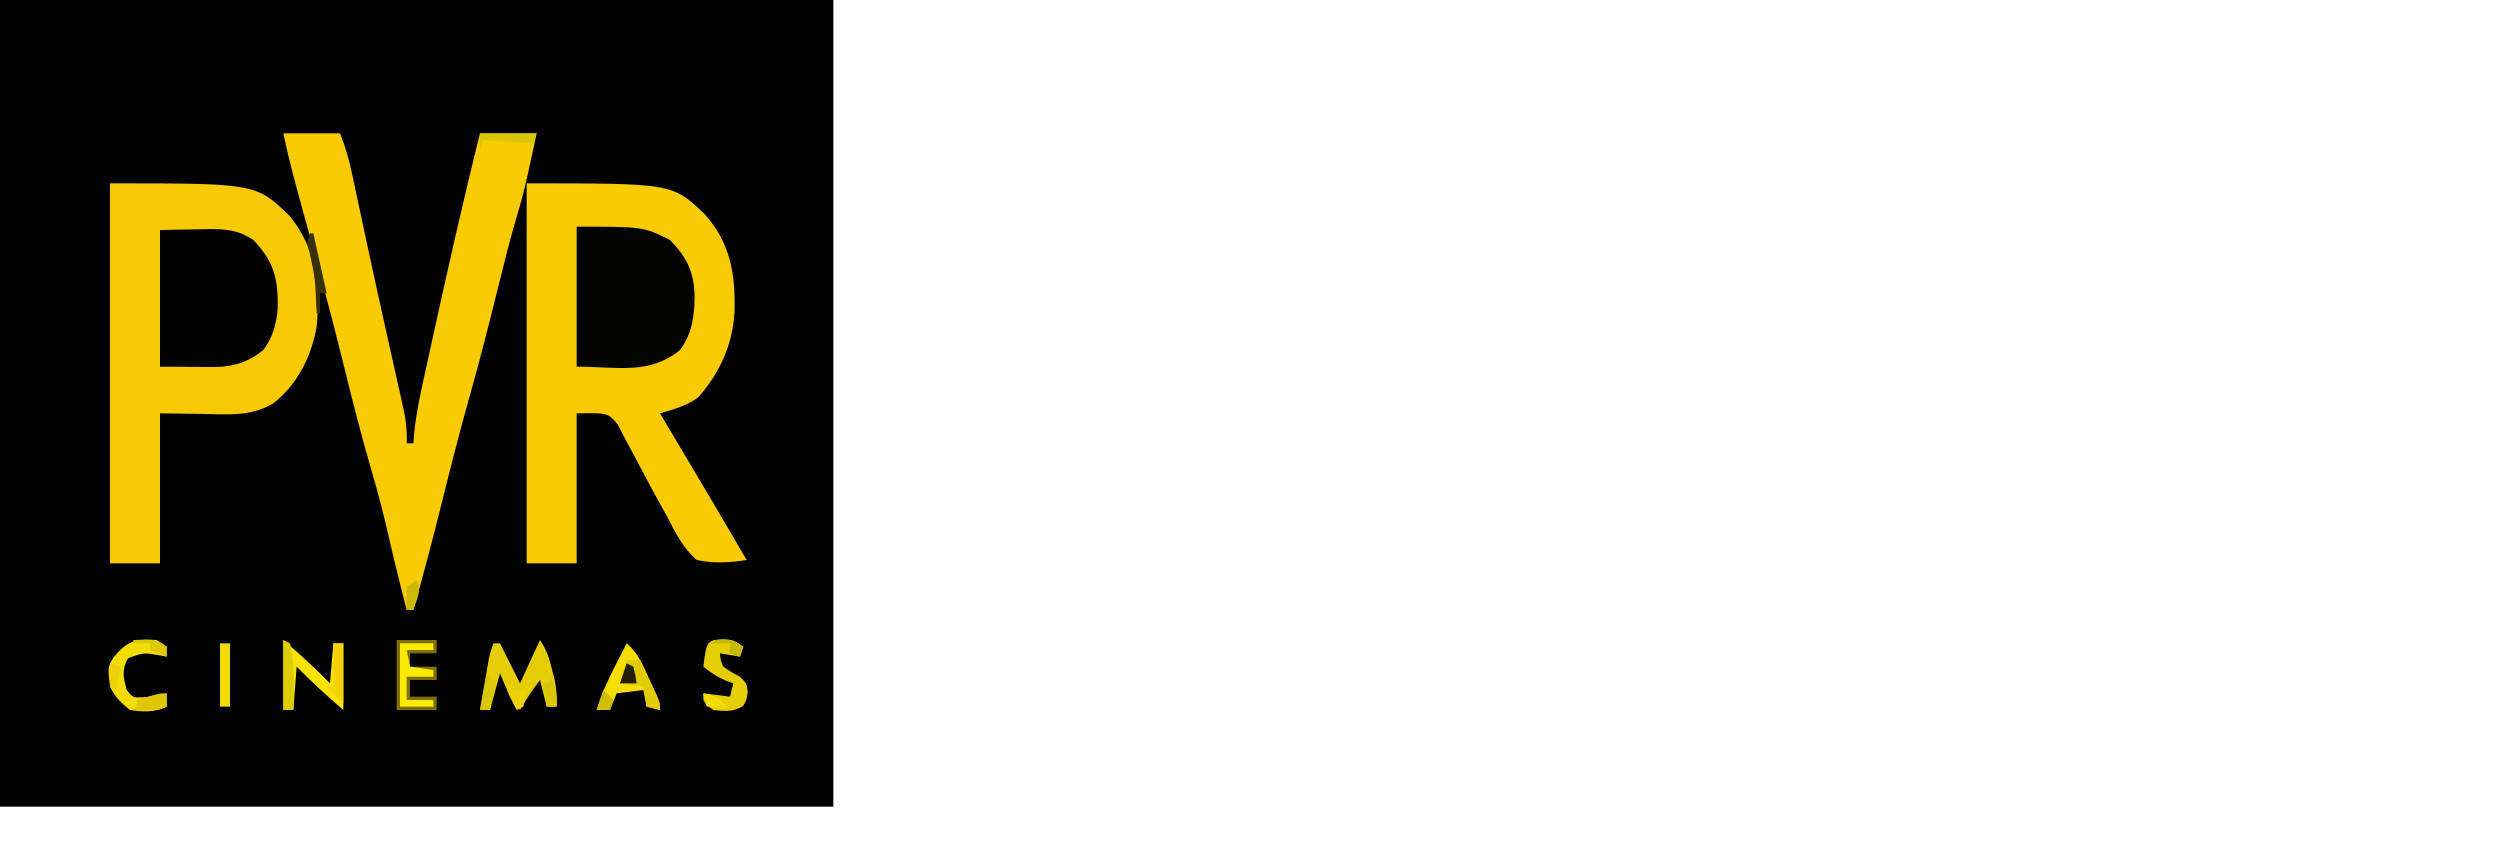
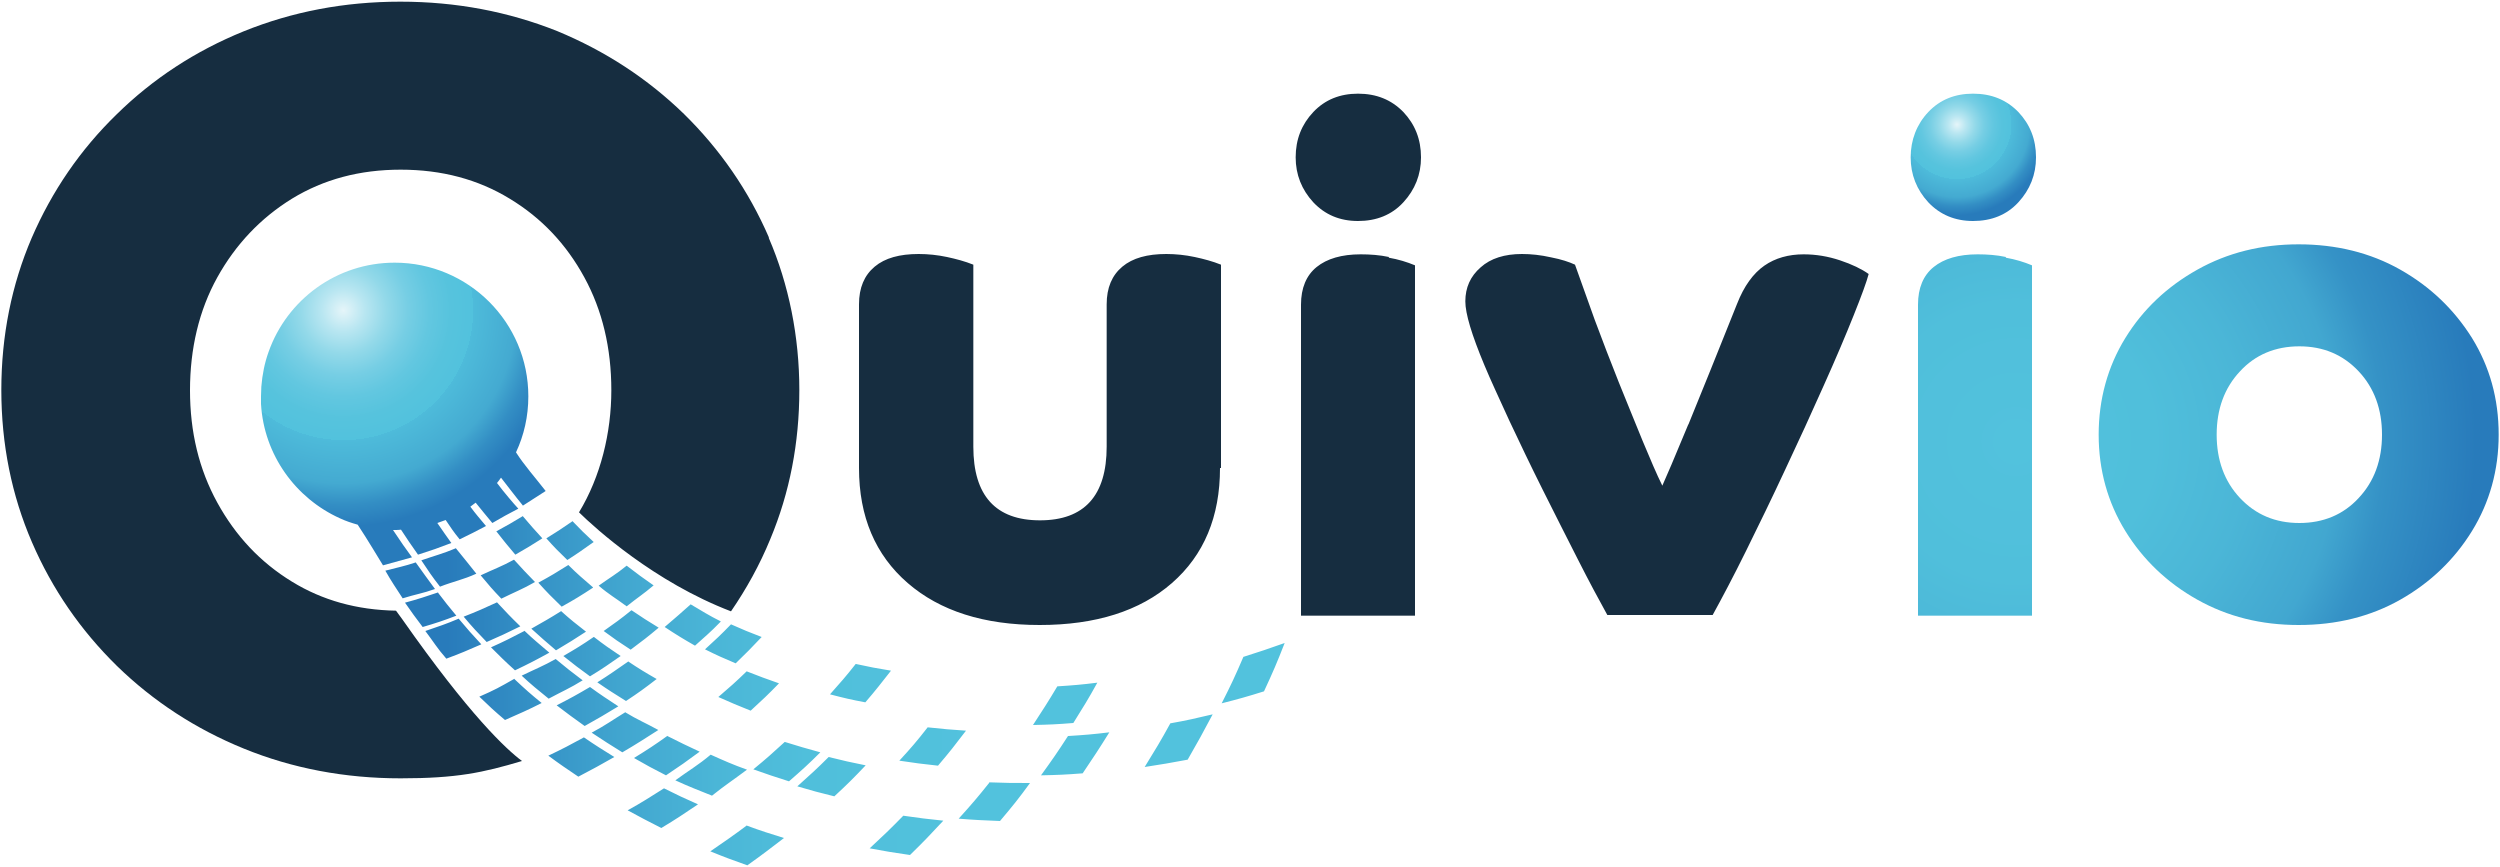
- <svg xmlns="http://www.w3.org/2000/svg" version="1.1" width="750" height="260">
-   <path d="M0 0 C82.5 0 165 0 250 0 C250 79.86 250 159.72 250 242 C167.5 242 85 242 0 242 C0 162.14 0 82.28 0 0 Z " fill="#010000" transform="translate(0,0)" />
-   <path d="M0 0 C43.64 0 43.64 0 53.25 9.08 C61.09 17.67 62.67 27.23 62.37 38.57 C61.77 48.49 57.97 56.82 51.45 64.23 C47.94 66.76 44.13 67.81 40 69 C40.54 69.91 41.08 70.81 41.63 71.75 C43.67 75.17 45.7 78.59 47.73 82.01 C48.61 83.48 49.48 84.95 50.35 86.42 C55.61 95.26 60.84 104.11 66 113 C60.69 113.82 56.24 114.09 51 113 C46.85 109.32 44.6 104.8 42.12 99.94 C41.41 98.64 40.69 97.35 39.96 96.07 C37.91 92.41 35.95 88.71 34 85 C32.72 82.56 31.44 80.13 30.11 77.72 C29.15 75.96 28.24 74.18 27.35 72.39 C24.38 68.86 24.38 68.86 15 69 C15 83.85 15 98.7 15 114 C10.05 114 5.1 114 0 114 C0 76.38 0 38.76 0 0 Z " fill="#F8CB05" transform="translate(158,55)" />
-   <path d="M0 0 C43.81 0 43.81 0 54 9.88 C61.95 19.98 63.16 30.49 62 43 C60.41 51.99 56.26 60.31 49 66 C42.36 69.97 35.61 69.34 28.06 69.19 C23.75 69.13 19.44 69.06 15 69 C15 83.85 15 98.7 15 114 C10.05 114 5.1 114 0 114 C0 76.38 0 38.76 0 0 Z " fill="#F7CA05" transform="translate(33,55)" />
-   <path d="M0 0 C5.61 0 11.22 0 17 0 C18.66 4.14 19.76 7.99 20.66 12.32 C20.89 13.39 20.89 13.39 21.13 14.49 C21.46 16.04 21.79 17.59 22.11 19.14 C22.99 23.29 23.88 27.43 24.77 31.58 C24.95 32.44 25.13 33.29 25.32 34.17 C27.29 43.38 29.33 52.56 31.38 61.75 C31.71 63.26 32.05 64.77 32.39 66.28 C32.54 67 32.7 67.71 32.87 68.45 C33.17 69.82 33.48 71.2 33.79 72.57 C34.4 75.34 35.03 78.11 35.66 80.88 C36.62 85.02 37.22 88.74 37 93 C37.66 93 38.32 93 39 93 C39.09 91.85 39.19 90.71 39.29 89.52 C40.11 82.13 41.84 74.89 43.44 67.62 C43.79 66.02 44.14 64.41 44.49 62.81 C49.08 41.83 53.79 20.84 59 0 C64.61 0 70.22 0 76 0 C72.25 17.41 72.25 17.41 70.19 24.38 C68.08 31.51 66.29 38.72 64.5 45.94 C61.76 56.97 58.99 67.98 55.89 78.91 C52.9 89.51 50.18 100.17 47.53 110.86 C44.86 121.62 42.06 132.34 39 143 C38.34 143 37.68 143 37 143 C36.41 140.69 35.83 138.38 35.25 136.06 C35.07 135.34 34.89 134.62 34.7 133.87 C33.62 129.55 32.58 125.21 31.59 120.86 C30.02 113.99 28.24 107.21 26.25 100.44 C23.17 89.91 20.51 79.28 17.89 68.63 C14.13 53.33 9.96 38.14 5.78 22.95 C3.68 15.34 1.61 7.74 0 0 Z " fill="#F8CB05" transform="translate(85,40)" />
-   <path d="M0 0 C20 0 20 0 28 4 C33.22 9.34 35.29 13.81 35.38 21.25 C35.26 27.17 34.6 32.16 31 37 C21.75 44.54 12.19 42 0 42 C0 28.14 0 14.28 0 0 Z " fill="#030300" transform="translate(173,68)" />
-   <path d="M0 0 C3.51 -0.06 7.01 -0.12 10.62 -0.19 C11.72 -0.21 12.81 -0.24 13.94 -0.27 C19.38 -0.32 23.35 -0.15 28 3 C34.3 9.58 35.48 14.79 35.31 23.7 C34.87 28.39 33.83 32.19 31 36 C26.56 39.62 21.77 41.13 16.11 41.1 C15.27 41.1 14.42 41.09 13.55 41.09 C12.48 41.08 11.41 41.07 10.31 41.06 C5.21 41.03 5.21 41.03 0 41 C0 27.47 0 13.94 0 0 Z " fill="#010100" transform="translate(48,69)" />
-   <path d="M0 0 C2.05 3.08 2.74 5.31 3.62 8.88 C4.02 10.42 4.02 10.42 4.41 11.99 C4.95 14.76 5.11 17.19 5 20 C4.01 20 3.02 20 2 20 C1.34 17.36 0.68 14.72 0 12 C-2.24 14.88 -4.16 17.85 -6 21 C-8.86 17.59 -10.35 14.09 -12 10 C-12.99 13.63 -13.98 17.26 -15 21 C-15.99 21 -16.98 21 -18 21 C-17.52 18.23 -17.04 15.46 -16.56 12.69 C-16.43 11.9 -16.29 11.12 -16.15 10.31 C-16.02 9.55 -15.89 8.79 -15.75 8.01 C-15.63 7.32 -15.51 6.62 -15.39 5.9 C-15 4 -15 4 -14 1 C-13.34 1 -12.68 1 -12 1 C-10.02 4.96 -8.04 8.92 -6 13 C-4.02 8.71 -2.04 4.42 0 0 Z " fill="#E5CD06" transform="translate(162,192)" />
-   <path d="M0 0 C3.96 0 7.92 0 12 0 C12 1.32 12 2.64 12 4 C9.36 4 6.72 4 4 4 C4 5.32 4 6.64 4 8 C6.64 8 9.28 8 12 8 C12 9.32 12 10.64 12 12 C9.36 12 6.72 12 4 12 C4 13.65 4 15.3 4 17 C6.64 17 9.28 17 12 17 C12 18.32 12 19.64 12 21 C8.04 21 4.08 21 0 21 C0 14.07 0 7.14 0 0 Z " fill="#807008" transform="translate(119,192)" />
-   <path d="M0 0 C4.96 4.25 9.46 8.37 14 13 C14.33 9.04 14.66 5.08 15 1 C15.99 1 16.98 1 18 1 C18 7.6 18 14.2 18 21 C13.04 16.75 8.54 12.63 4 8 C3.67 12.29 3.34 16.58 3 21 C2.01 21 1.02 21 0 21 C0 14.07 0 7.14 0 0 Z " fill="#F9E206" transform="translate(85,192)" />
-   <path d="M0 0 C3.43 2.78 4.91 6.64 6.69 10.56 C7.01 11.25 7.33 11.93 7.66 12.64 C10 17.73 10 17.73 10 20 C8.68 19.67 7.36 19.34 6 19 C5.67 17.35 5.34 15.7 5 14 C2.36 14.33 -0.28 14.66 -3 15 C-3.99 17.47 -3.99 17.47 -5 20 C-6.32 20 -7.64 20 -9 20 C-7.56 15.26 -5.63 11.01 -3.38 6.62 C-2.89 5.66 -2.89 5.66 -2.39 4.68 C-1.6 3.12 -0.8 1.56 0 0 Z " fill="#F5DD05" transform="translate(188,193)" />
-   <path d="M0 0 C3.06 0.25 3.06 0.25 6.06 2.25 C5.73 3.24 5.4 4.23 5.06 5.25 C2.09 4.75 2.09 4.75 -0.94 4.25 C-0.82 6.16 -0.82 6.16 0.06 8.25 C2.47 9.91 2.47 9.91 5.06 11.25 C7.06 13.25 7.06 13.25 7.38 15.69 C7.06 18.25 7.06 18.25 6 20.06 C2.97 21.92 0.53 21.62 -2.94 21.25 C-4.88 19.88 -4.88 19.88 -5.94 18.25 C-5.94 17.59 -5.94 16.93 -5.94 16.25 C-3.3 16.58 -0.66 16.91 2.06 17.25 C2.39 15.93 2.72 14.61 3.06 13.25 C2.32 12.98 1.58 12.71 0.81 12.44 C-1.8 11.31 -3.74 10.04 -5.94 8.25 C-4.92 0.42 -4.92 0.42 0 0 Z " fill="#E5CE06" transform="translate(216.9375,191.75)" />
-   <path d="M0 0 C0.99 0.66 1.98 1.32 3 2 C3 2.99 3 3.98 3 5 C2.4 4.88 1.79 4.76 1.17 4.64 C-3.92 3.75 -3.92 3.75 -8.62 5.5 C-10.56 9.02 -9.99 11.18 -9 15 C-7.13 17.31 -7.13 17.31 -4.12 17.19 C-1.57 17.03 0.57 16.75 3 16 C3 17.32 3 18.64 3 20 C-0.47 21.74 -4.21 21.6 -8 21 C-10.76 18.82 -12.44 17.13 -14 14 C-14.68 8.14 -14.68 8.14 -12.95 5.24 C-8.81 0.2 -6.42 -0.34 0 0 Z " fill="#F4DD05" transform="translate(47,192)" />
-   <path d="M0 0 C3.3 0 6.6 0 10 0 C10 0.66 10 1.32 10 2 C7.36 2 4.72 2 2 2 C2.33 3.65 2.66 5.3 3 7 C5.31 7.33 7.62 7.66 10 8 C10 8.66 10 9.32 10 10 C7.36 10 4.72 10 2 10 C2 12.31 2 14.62 2 17 C4.64 17 7.28 17 10 17 C10 17.66 10 18.32 10 19 C6.7 19 3.4 19 0 19 C0 12.73 0 6.46 0 0 Z " fill="#FEEB05" transform="translate(120,193)" />
-   <path d="M0 0 C1.32 0 2.64 0 4 0 C5 2.12 6 4.25 7 6.38 C7.56 7.56 8.11 8.74 8.69 9.96 C10 13 10 13 10 15 C8.68 14.67 7.36 14.34 6 14 C5.67 12.02 5.34 10.04 5 8 C2.69 7.67 0.38 7.34 -2 7 C-1.34 4.69 -0.68 2.38 0 0 Z " fill="#E3CB06" transform="translate(188,198)" />
-   <path d="M0 0 C0.99 0 1.98 0 3 0 C3 6.27 3 12.54 3 19 C2.01 19 1.02 19 0 19 C0 12.73 0 6.46 0 0 Z " fill="#EFDA05" transform="translate(66,193)" />
-   <path d="M0 0 C0.99 0.5 0.99 0.5 2 1 C3.49 7.56 3.09 14.31 3 21 C2.01 21 1.02 21 0 21 C0 14.07 0 7.14 0 0 Z " fill="#DECC05" transform="translate(85,192)" />
-   <path d="M0 0 C0.99 0 1.98 0 3 0 C3 5.94 3 11.88 3 18 C1.35 16.35 -0.3 14.7 -2 13 C-1.34 13 -0.68 13 0 13 C0 8.71 0 4.42 0 0 Z " fill="#F5D306" transform="translate(100,193)" />
-   <path d="M0 0 C0.33 0 0.66 0 1 0 C2.32 5.94 3.64 11.88 5 18 C4.34 18 3.68 18 3 18 C3 19.98 3 21.96 3 24 C2.67 24 2.34 24 2 24 C1.93 22.61 1.93 22.61 1.85 21.18 C1.51 13.39 1.51 13.39 -0.12 5.81 C-1 3 -1 3 0 0 Z " fill="#383104" transform="translate(93,70)" />
-   <path d="M0 0 C5.61 0 11.22 0 17 0 C16.67 0.99 16.34 1.98 16 3 C11.05 2.67 6.1 2.34 1 2 C0.67 2.99 0.34 3.98 0 5 C0 3.35 0 1.7 0 0 Z " fill="#D8C706" transform="translate(144,40)" />
-   <path d="M0 0 C0 1.32 0 2.64 0 4 C-2.41 5.2 -3.95 5.1 -6.62 5.06 C-7.85 5.05 -7.85 5.05 -9.1 5.04 C-10.04 5.02 -10.04 5.02 -11 5 C-10.34 4.67 -9.68 4.34 -9 4 C-9 3.34 -9 2.68 -9 2 C-2.25 0 -2.25 0 0 0 Z " fill="#DEC806" transform="translate(50,208)" />
-   <path d="M0 0 C0.33 0.66 0.66 1.32 1 2 C1.66 2 2.32 2 3 2 C2.34 4.97 1.68 7.94 1 11 C0.01 11 -0.98 11 -2 11 C-1.34 7.37 -0.68 3.74 0 0 Z " fill="#DAC706" transform="translate(146,202)" />
-   <path d="M0 0 C1.86 3.13 2.2 5.37 2 9 C1.01 9 0.02 9 -1 9 C-1.33 6.69 -1.66 4.38 -2 2 C-1.34 2 -0.68 2 0 2 C0 1.34 0 0.68 0 0 Z " fill="#DAC506" transform="translate(165,203)" />
-   <path d="M0 0 C0.66 0 1.32 0 2 0 C2 0.66 2 1.32 2 2 C3.32 2 4.64 2 6 2 C5.62 4.44 5.62 4.44 5 7 C4.01 7.5 4.01 7.5 3 8 C0 2.25 0 2.25 0 0 Z " fill="#ECD205" transform="translate(152,205)" />
-   <path d="M0 0 C6.62 -0.25 6.62 -0.25 10 2 C10 2.99 10 3.98 10 5 C7.52 4.01 7.52 4.01 5 3 C5 2.34 5 1.68 5 1 C3.35 1 1.7 1 0 1 C0 0.67 0 0.34 0 0 Z " fill="#DBC906" transform="translate(40,192)" />
-   <path d="M0 0 C1.6 3.2 0.03 5.72 -1 9 C-1.66 9 -2.32 9 -3 9 C-3.19 5.62 -3.19 5.62 -3 2 C-2.01 1.34 -1.02 0.68 0 0 Z " fill="#CDBA06" transform="translate(125,174)" />
-   <path d="M0 0 C0.66 0.33 1.32 0.66 2 1 C2.62 3.56 2.62 3.56 3 6 C1.35 6 -0.3 6 -2 6 C-1.34 4.02 -0.68 2.04 0 0 Z " fill="#221E03" transform="translate(188,199)" />
-   <path d="M0 0 C5.62 -0.25 5.62 -0.25 9 2 C8.67 2.99 8.34 3.98 8 5 C7.01 4.67 6.02 4.34 5 4 C5 3.01 5 2.02 5 1 C3.35 1 1.7 1 0 1 C0 0.67 0 0.34 0 0 Z " fill="#C6B807" transform="translate(214,192)" />
-   <path d="M0 0 C0.99 0.99 1.98 1.98 3 3 C2.67 3.99 2.34 4.98 2 6 C0.68 6 -0.64 6 -2 6 C-1.34 4.02 -0.68 2.04 0 0 Z " fill="#D0BD06" transform="translate(181,207)" />
-   <path d="M0 0 C3.27 0.56 4.83 1.5 7 4 C5.02 4 3.04 4 1 4 C0.67 2.68 0.34 1.36 0 0 Z " fill="#F2DD05" transform="translate(211,208)" />
-   <path d="M0 0 C0.99 0.33 1.98 0.66 3 1 C2.67 3.31 2.34 5.62 2 8 C1.34 7.67 0.68 7.34 0 7 C0 4.69 0 2.38 0 0 Z " fill="#EBD105" transform="translate(33,199)" />
+ <svg xmlns="http://www.w3.org/2000/svg" xmlns:xlink="http://www.w3.org/1999/xlink" id="Layer_1" data-name="Layer 1" version="1.1" viewBox="0 0 750 260">
+   <defs>
+     <radialGradient id="radial-gradient" cx="103" cy="93.1" r="64.9" fx="103" fy="93.1" gradientUnits="userSpaceOnUse">
+       <stop offset="0" stop-color="#fff" />
+       <stop offset="0" stop-color="#e5f5f9" />
+       <stop offset=".1" stop-color="#b8e6f1" />
+       <stop offset=".2" stop-color="#93d9e9" />
+       <stop offset=".3" stop-color="#76cee4" />
+       <stop offset=".4" stop-color="#62c7e0" />
+       <stop offset=".5" stop-color="#56c3dd" />
+       <stop offset=".6" stop-color="#52c2dd" />
+       <stop offset=".6" stop-color="#4ebbda" />
+       <stop offset=".8" stop-color="#44aad1" />
+       <stop offset=".9" stop-color="#338ec4" />
+       <stop offset="1" stop-color="#287bbb" />
+     </radialGradient>
+     <radialGradient id="radial-gradient-2" cx="604.8" cy="132.5" r="138.1" fx="604.8" fy="132.5" gradientUnits="userSpaceOnUse">
+       <stop offset="0" stop-color="#52c2dd" />
+       <stop offset=".3" stop-color="#50bfdb" />
+       <stop offset=".5" stop-color="#4bb6d7" />
+       <stop offset=".7" stop-color="#42a7d0" />
+       <stop offset=".8" stop-color="#3592c6" />
+       <stop offset="1" stop-color="#287bbb" />
+     </radialGradient>
+     <radialGradient xlink:href="#radial-gradient" id="radial-gradient-3" cx="587.1" cy="37.4" r="27.2" fx="587.1" fy="37.4" />
+     <linearGradient id="linear-gradient" x1="107.1" x2="377" y1="207.2" y2="207.2" gradientUnits="userSpaceOnUse">
+       <stop offset=".1" stop-color="#287bbb" />
+       <stop offset=".2" stop-color="#3592c6" />
+       <stop offset=".3" stop-color="#42a7d0" />
+       <stop offset=".4" stop-color="#4bb6d7" />
+       <stop offset=".5" stop-color="#50bfdb" />
+       <stop offset=".7" stop-color="#52c2dd" />
+     </linearGradient>
+     <style>.cls-2{stroke-width:0;fill:#162d40}</style>
+   </defs>
+   <path d="M366 140.4c0 14.6-4.8 26.1-14.4 34.5-9.6 8.4-22.9 12.6-39.7 12.6-16.7 0-29.9-4.2-39.6-12.6-9.7-8.4-14.6-19.9-14.6-34.5V91.3c0-5 1.6-8.7 4.7-11.3 3.1-2.6 7.5-3.8 13.2-3.8 2.8 0 5.7.3 8.5.9 2.8.6 5.4 1.3 7.9 2.3V134c0 14.7 6.7 22.1 20 22.1s20-7.4 20-22.1V91.3c0-5 1.6-8.7 4.7-11.3 3.1-2.6 7.5-3.8 13.2-3.8 2.8 0 5.7.3 8.5.9 2.8.6 5.4 1.3 7.9 2.3v61ZM416.7 77.1c-2.8-.6-5.7-.8-8.5-.8-5.7 0-10.1 1.3-13.2 3.8-3.1 2.5-4.7 6.3-4.7 11.3v93.3h34.2V79.6c-2.4-1-5-1.8-7.9-2.3ZM506.5 127.4c4-9.8 8.9-21.9 14.6-36.2 2.1-5.4 4.9-9.2 8.2-11.5 3.3-2.3 7.3-3.4 11.8-3.4 3.7 0 7.3.6 10.9 1.8 3.6 1.2 6.5 2.6 8.6 4.1-.6 2.3-2.1 6.4-4.5 12.4s-5.4 13.1-9 21.1c-3.6 8.1-7.4 16.4-11.5 25.1-4 8.6-8 16.8-11.8 24.5-3.8 7.7-7.2 14.1-10 19.2h-31.6c-2.5-4.5-5.5-10.1-8.9-16.8-3.4-6.7-6.9-13.6-10.5-20.8-3.6-7.2-6.9-14.1-10-20.7-3-6.6-5.6-12.1-7.5-16.7-3.8-9.1-5.7-15.4-5.7-19.1 0-4.1 1.5-7.5 4.6-10.2 3-2.7 7.2-4 12.4-4 2.7 0 5.6.3 8.7 1 3.1.6 5.5 1.4 7.2 2.2 1.7 4.8 3.7 10.3 5.9 16.5 2.3 6.2 4.7 12.4 7.2 18.7 2.5 6.3 5 12.2 7.2 17.7 2.3 5.5 4.2 10 5.9 13.4 1.1-2.4 3.7-8.5 7.8-18.4ZM426.3 47.2c0 5.2-1.8 9.7-5.3 13.5-3.5 3.8-8.1 5.6-13.6 5.6s-9.9-1.9-13.4-5.6c-3.5-3.8-5.3-8.3-5.3-13.5 0-5.4 1.8-9.9 5.3-13.6 3.5-3.7 8-5.5 13.4-5.5 5.5 0 10 1.8 13.6 5.5 3.5 3.7 5.3 8.2 5.3 13.6ZM230.7 71.3c-6.1-14.1-14.7-26.5-25.5-37.1-10.9-10.6-23.6-18.9-38.1-24.9-14.6-5.8-30.2-8.8-47-8.8s-32.4 3-47 8.9C58.6 15.3 45.9 23.6 35 34.3c-10.9 10.6-19.4 23-25.5 37.1-6 14-9.1 29.3-9.1 45.6s3.1 31.6 9.2 45.7c6.1 14.1 14.6 26.4 25.5 37.1 10.9 10.6 23.6 18.9 38.1 24.8 14.5 5.9 30.2 8.9 47 8.9s24.7-1.7 36.4-5.2c-4.7-3.5-15.7-13.7-35.9-42.5l-1.9-2.6c-11.7-.2-22.1-3.1-31.2-8.7-9.5-5.8-16.9-13.7-22.4-23.7S57 129.6 57 117.1s2.7-24 8.2-33.9c5.5-9.9 13-17.8 22.4-23.6 9.5-5.8 20.3-8.7 32.6-8.7s23.2 2.9 32.7 8.7c9.6 5.8 17 13.7 22.4 23.6 5.4 9.9 8.1 21.2 8.1 33.9s-3.2 25.9-9.7 36.6c4.9 4.8 22.6 20.9 45.6 29.7 4.6-6.7 8.6-13.9 11.8-21.7 5.8-13.9 8.7-28.8 8.7-44.7s-3.1-31.6-9.2-45.7Z" class="cls-2" />
+   <path d="M156.7 151.8c2.9-1.9 4.1-2.6 7-4.5-3.1-4-6.5-7.8-8.9-11.6 2.4-5.1 3.7-10.8 3.7-16.8 0-22.2-18-40.1-40.1-40.1-17.5 0-32.3 11.2-37.8 26.7-1.2 3.3-1.9 6.8-2.2 10.5 0 1-.1 1.9-.1 2.9v2.3c.9 15.3 10.4 28.3 23.7 34.3 1.7.8 3.5 1.4 5.3 1.9 3 4.5 6.4 10.3 7.6 12.2 2.8-.8 3.6-1 8.7-2.4-1.5-2-3.8-5.3-5.7-8.2h.4c.7 0 1.4 0 2-.1 1.4 2.2 3.4 5.1 5.1 7.5 4.1-1.3 6.1-2 10-3.5-1.2-1.7-3-4.2-4.2-6 .8-.3 1.7-.6 2.5-.9 1.5 2.2 2.3 3.5 4.2 5.8 3.1-1.5 4.9-2.4 7.9-4-2-2.4-3-3.5-4.7-5.8.5-.4 1.1-.8 1.6-1.2 1.6 2 3.5 4.3 5 6.1 3.8-2.2 3.8-2.2 7.8-4.3-1.4-1.5-4.3-4.9-6.4-7.7.4-.5.8-1 1.2-1.6 1.9 2.4 4.2 5.5 6.6 8.4Z" style="fill:url(#radial-gradient);stroke-width:0" />
+   <path d="M317.2 205.9c-2.8 4.7-4.3 7-7.3 11.6 4.8-.1 7.2-.2 12.1-.6 3-4.8 4.5-7.2 7.2-12.1-4.8.6-7.2.8-11.9 1.1Zm55.8-8.8c-2.4 5.6-3.7 8.4-6.5 13.9 5.1-1.3 7.6-2 12.7-3.6 2.7-5.8 3.9-8.6 6.2-14.5-5 1.8-7.5 2.6-12.5 4.2ZM351.1 217c-2.9 5.3-4.5 7.9-7.7 13.1 5.1-.8 7.7-1.2 12.9-2.2 3.1-5.4 4.6-8.1 7.5-13.6-5.1 1.2-7.6 1.8-12.7 2.7Zm-72.8 1.2c-3.2 4.1-4.9 6.1-8.5 10 4.6.7 6.9 1 11.6 1.5 3.5-4.1 5.2-6.3 8.4-10.5-4.6-.3-6.9-.5-11.5-1Zm42.1 2.6c-3.1 4.8-4.7 7.1-8.1 11.8 4.9-.1 7.4-.2 12.5-.6 3.3-4.9 4.9-7.3 8-12.3-5 .6-7.4.8-12.3 1.1Zm-23.6 14c-3.5 4.4-5.4 6.6-9.2 10.8 4.9.4 7.4.5 12.4.7 3.8-4.5 5.6-6.7 9-11.4-5 0-7.4 0-12.3-.2Zm-25.8 9.9c-3.9 4-5.9 5.9-10.1 9.8 4.8.9 7.2 1.3 12.1 2 4.1-4 6.1-6.1 10-10.3-4.9-.5-7.3-.8-12.1-1.5Zm-46.9 2.9c-4.3 3.2-6.5 4.7-11 7.8 4.4 1.8 6.6 2.6 11.1 4.2 4.5-3.2 6.7-4.9 11-8.2-4.5-1.4-6.8-2.1-11.1-3.7Zm-4.8-60.3c-3 3.1-4.6 4.6-7.8 7.5 3.6 1.8 5.4 2.6 9.2 4.2 3.2-3.1 4.8-4.7 7.8-7.9-3.7-1.4-5.6-2.2-9.2-3.8Zm37.4 11.9c-2.9 3.7-4.5 5.5-7.7 9.1 4.2 1.1 6.3 1.6 10.6 2.4 3.2-3.7 4.7-5.7 7.7-9.5-4.3-.7-6.4-1.1-10.5-2Zm-67.3-16.1c-3.2 2.6-4.9 3.8-8.3 6.2 3.1 2.3 4.7 3.4 8.1 5.6 3.5-2.6 5.2-3.9 8.4-6.6-3.3-2-5-3.1-8.1-5.2Zm34.6 18.3c-3.3 3.2-5 4.7-8.5 7.7 3.8 1.7 5.7 2.5 9.7 4.1 3.5-3.2 5.2-4.8 8.5-8.2-4-1.4-5.9-2.1-9.7-3.6Zm-86.4-15.8c-4 1.7-5.7 2.2-10 3.7 2.5 3.3 3.5 5.1 6.3 8.3 4.3-1.6 6.4-2.5 10.5-4.3-2.8-3-4.2-4.6-6.8-7.7Zm-6.1-7.9c-3.9 1.3-5.9 2-10 3.1 2.2 3.2 2.9 4.1 5.3 7.3 4.1-1.2 6.2-1.9 10.1-3.4-2.5-3-3.2-3.9-5.5-6.9Zm17.6 3c-3.9 1.8-5.9 2.7-10 4.3 2.6 3.1 4 4.6 6.9 7.6 4.1-1.8 6.1-2.7 10.1-4.7-2.9-2.8-4.3-4.3-7-7.2Zm22.6-24.3c-3 2.1-4.6 3.1-7.8 5.1 2.4 2.7 3.7 4 6.3 6.5 3.3-2.1 4.8-3.2 7.9-5.4-2.6-2.4-3.9-3.7-6.4-6.3Zm-46.9 12.3c-3.6 1.2-5.4 1.5-9.2 2.5 1.8 3.2 3.2 5.2 5.2 8.3 3.8-1.2 6.1-1.5 9.7-2.8-2.7-3.6-3.1-4.3-5.8-8Zm11.9-4.2c-3.8 1.6-6.3 2.2-10.3 3.6 2.2 3.3 3.1 4.7 5.6 7.9 4.1-1.6 7-2.1 10.9-3.9-2.5-3.1-3.4-4.3-6.2-7.7Zm20.2-9.7c-3.1 1.9-4.7 2.8-8 4.6 2.2 2.8 3.3 4.2 5.7 7 3.3-1.9 5-2.9 8.1-4.9-2.4-2.6-3.6-4-5.9-6.7Zm-2.7 13.1c-3.4 1.9-6.4 3-10 4.7 2.4 2.9 3.6 4.3 6.2 7 3.6-1.8 6.7-3 10.1-5-2.6-2.7-3.9-4-6.3-6.7Zm12.5 29.8c-3.7 2.1-6.3 3.1-10.2 5 2.9 2.7 5 4.4 8.1 6.9 3.9-2.1 6.5-3.2 10.2-5.5-3.2-2.4-5.1-3.9-8.1-6.4Zm-9.4-8.4c-3.8 2-6 3.1-10 4.9 2.8 2.8 4.2 4.2 7.2 6.9 4-1.9 6.5-3.2 10.3-5.3-3-2.6-4.7-3.9-7.5-6.6Zm11.1-6c-3.5 2.2-5.3 3.2-9 5.3 2.9 2.6 4.3 3.9 7.4 6.5 3.7-2.2 5.5-3.3 9-5.6-3.1-2.4-4.6-3.6-7.4-6.1Zm20 15.2c-3.6 2.5-5.4 3.8-9.2 6.2 3.3 2.3 5.1 3.4 8.6 5.6 3.8-2.5 5.7-3.9 9.2-6.6-3.5-2-5.3-3.1-8.6-5.3Zm-34.2 5.2c-4.4 2.5-5.6 3.2-10.4 5.3 3 2.9 4.5 4.3 7.7 7 4.3-1.9 6.9-3 11-5.1-3.2-2.6-4.8-4-8.3-7.3Zm23.9-12.6c-3.5 2.4-5.3 3.5-9.1 5.7 3.1 2.5 4.7 3.7 8 6.1 3.8-2.3 5.6-3.6 9.2-6.1-3.3-2.2-4.9-3.3-8-5.7Zm57.3 31.5c-3.7 3.4-5.5 5-9.4 8.2 4.2 1.5 6.3 2.2 10.7 3.6 3.9-3.4 5.8-5.1 9.4-8.7-4.3-1.2-6.5-1.8-10.6-3.1Zm13.2 4.5c-3.6 3.6-5.5 5.3-9.4 8.8 4.4 1.3 6.6 1.9 11.1 3 3.9-3.6 5.8-5.5 9.4-9.3-4.5-.9-6.7-1.4-11.1-2.5Zm-71.6-21c-3.9 2.3-5.9 3.4-10 5.5 3.3 2.5 5 3.8 8.4 6.2 4.1-2.3 6.2-3.5 10.1-5.9-3.5-2.3-5.2-3.4-8.5-5.8Zm36.2 20.3c-3.8 3.2-6.5 4.7-10.6 7.7 4.1 1.9 6.8 2.9 11 4.6 4-3.2 6.1-4.5 10.5-7.8-4.2-1.5-6.9-2.7-10.9-4.5Zm-12.9-5.7c-3.9 2.8-5.9 4.1-10.1 6.7 3.8 2.2 5.7 3.2 9.6 5.2 4.2-2.8 6.2-4.2 10.1-7.1-3.9-1.8-5.9-2.8-9.7-4.7Zm-1.1 15.8c-4.3 2.7-6.4 4.1-10.9 6.6 4 2.2 6 3.2 10.1 5.3 4.5-2.7 6.7-4.2 11-7.1-4.1-1.8-6.2-2.8-10.2-4.8Zm-11.5-22.9c-4.1 2.5-5.9 3.9-10.2 6.2 3.6 2.4 5.5 3.6 9.2 5.9 4.3-2.5 6.7-4.1 10.8-6.7-3.8-2.1-6.3-3.1-9.9-5.3Zm-12.5 7.6c-4.2 2.3-6.3 3.4-10.7 5.5 3.5 2.6 5.3 3.8 9 6.3 4.4-2.3 6.6-3.5 10.8-5.9-3.7-2.3-5.5-3.4-9-5.8Zm2.7-44.9c-3.5 2.3-5.6 3.6-9.4 5.7-2.9-2.8-4.3-4.2-7-7.2 3.7-2 5.5-3.1 9-5.3 2.8 2.8 4.4 4.1 7.4 6.7Zm18.2-.7c-3.3 2.8-4.6 3.5-8.1 6.3-3.2-2.4-5.4-3.6-8.4-6.2 3.5-2.5 5.2-3.4 8.4-6 3.1 2.4 4.9 3.7 8.2 6Zm20.1 10.9c-3.3 3.4-4.4 4.2-7.7 7.2-3.5-2-5.8-3.4-9.1-5.6 3.8-3.3 4.5-3.8 7.8-6.8 3.4 2 5.4 3.3 9 5.1Z" style="stroke-width:0;fill:url(#linear-gradient)" />
+   <path d="M749.6 130.4c0 10.6-2.7 20.3-8 28.9-5.3 8.6-12.5 15.5-21.5 20.6-9 5.1-19.2 7.6-30.5 7.6s-21.3-2.5-30.4-7.6c-9.1-5.1-16.3-12-21.6-20.6-5.3-8.6-8-18.3-8-28.9s2.7-20.4 8-29c5.3-8.6 12.5-15.4 21.6-20.5 9.1-5.1 19.2-7.6 30.4-7.6s21.5 2.5 30.5 7.6 16.1 11.9 21.5 20.5c5.3 8.6 8 18.2 8 29Zm-35 0c0-7.6-2.3-14-7-19s-10.6-7.5-17.8-7.5-13.2 2.5-17.8 7.5c-4.7 5-7 11.4-7 19s2.3 14 7 19 10.6 7.5 17.8 7.5 13.2-2.5 17.8-7.5c4.7-5 7-11.4 7-19ZM601.8 77.1c-2.8-.6-5.7-.8-8.5-.8-5.7 0-10.1 1.3-13.2 3.8-3.1 2.5-4.7 6.3-4.7 11.3v93.3h34.2V79.6c-2.4-1-5-1.8-7.9-2.3Z" style="fill:url(#radial-gradient-2);stroke-width:0" />
+   <path d="M610.8 47.2c0 5.2-1.8 9.7-5.3 13.5s-8.1 5.6-13.6 5.6c-5.4 0-9.9-1.9-13.4-5.6-3.5-3.8-5.3-8.3-5.3-13.5s1.8-9.9 5.3-13.6c3.5-3.7 8-5.5 13.4-5.5 5.5 0 10 1.8 13.6 5.5 3.5 3.7 5.3 8.2 5.3 13.6Z" style="fill:url(#radial-gradient-3);stroke-width:0" />
</svg>
